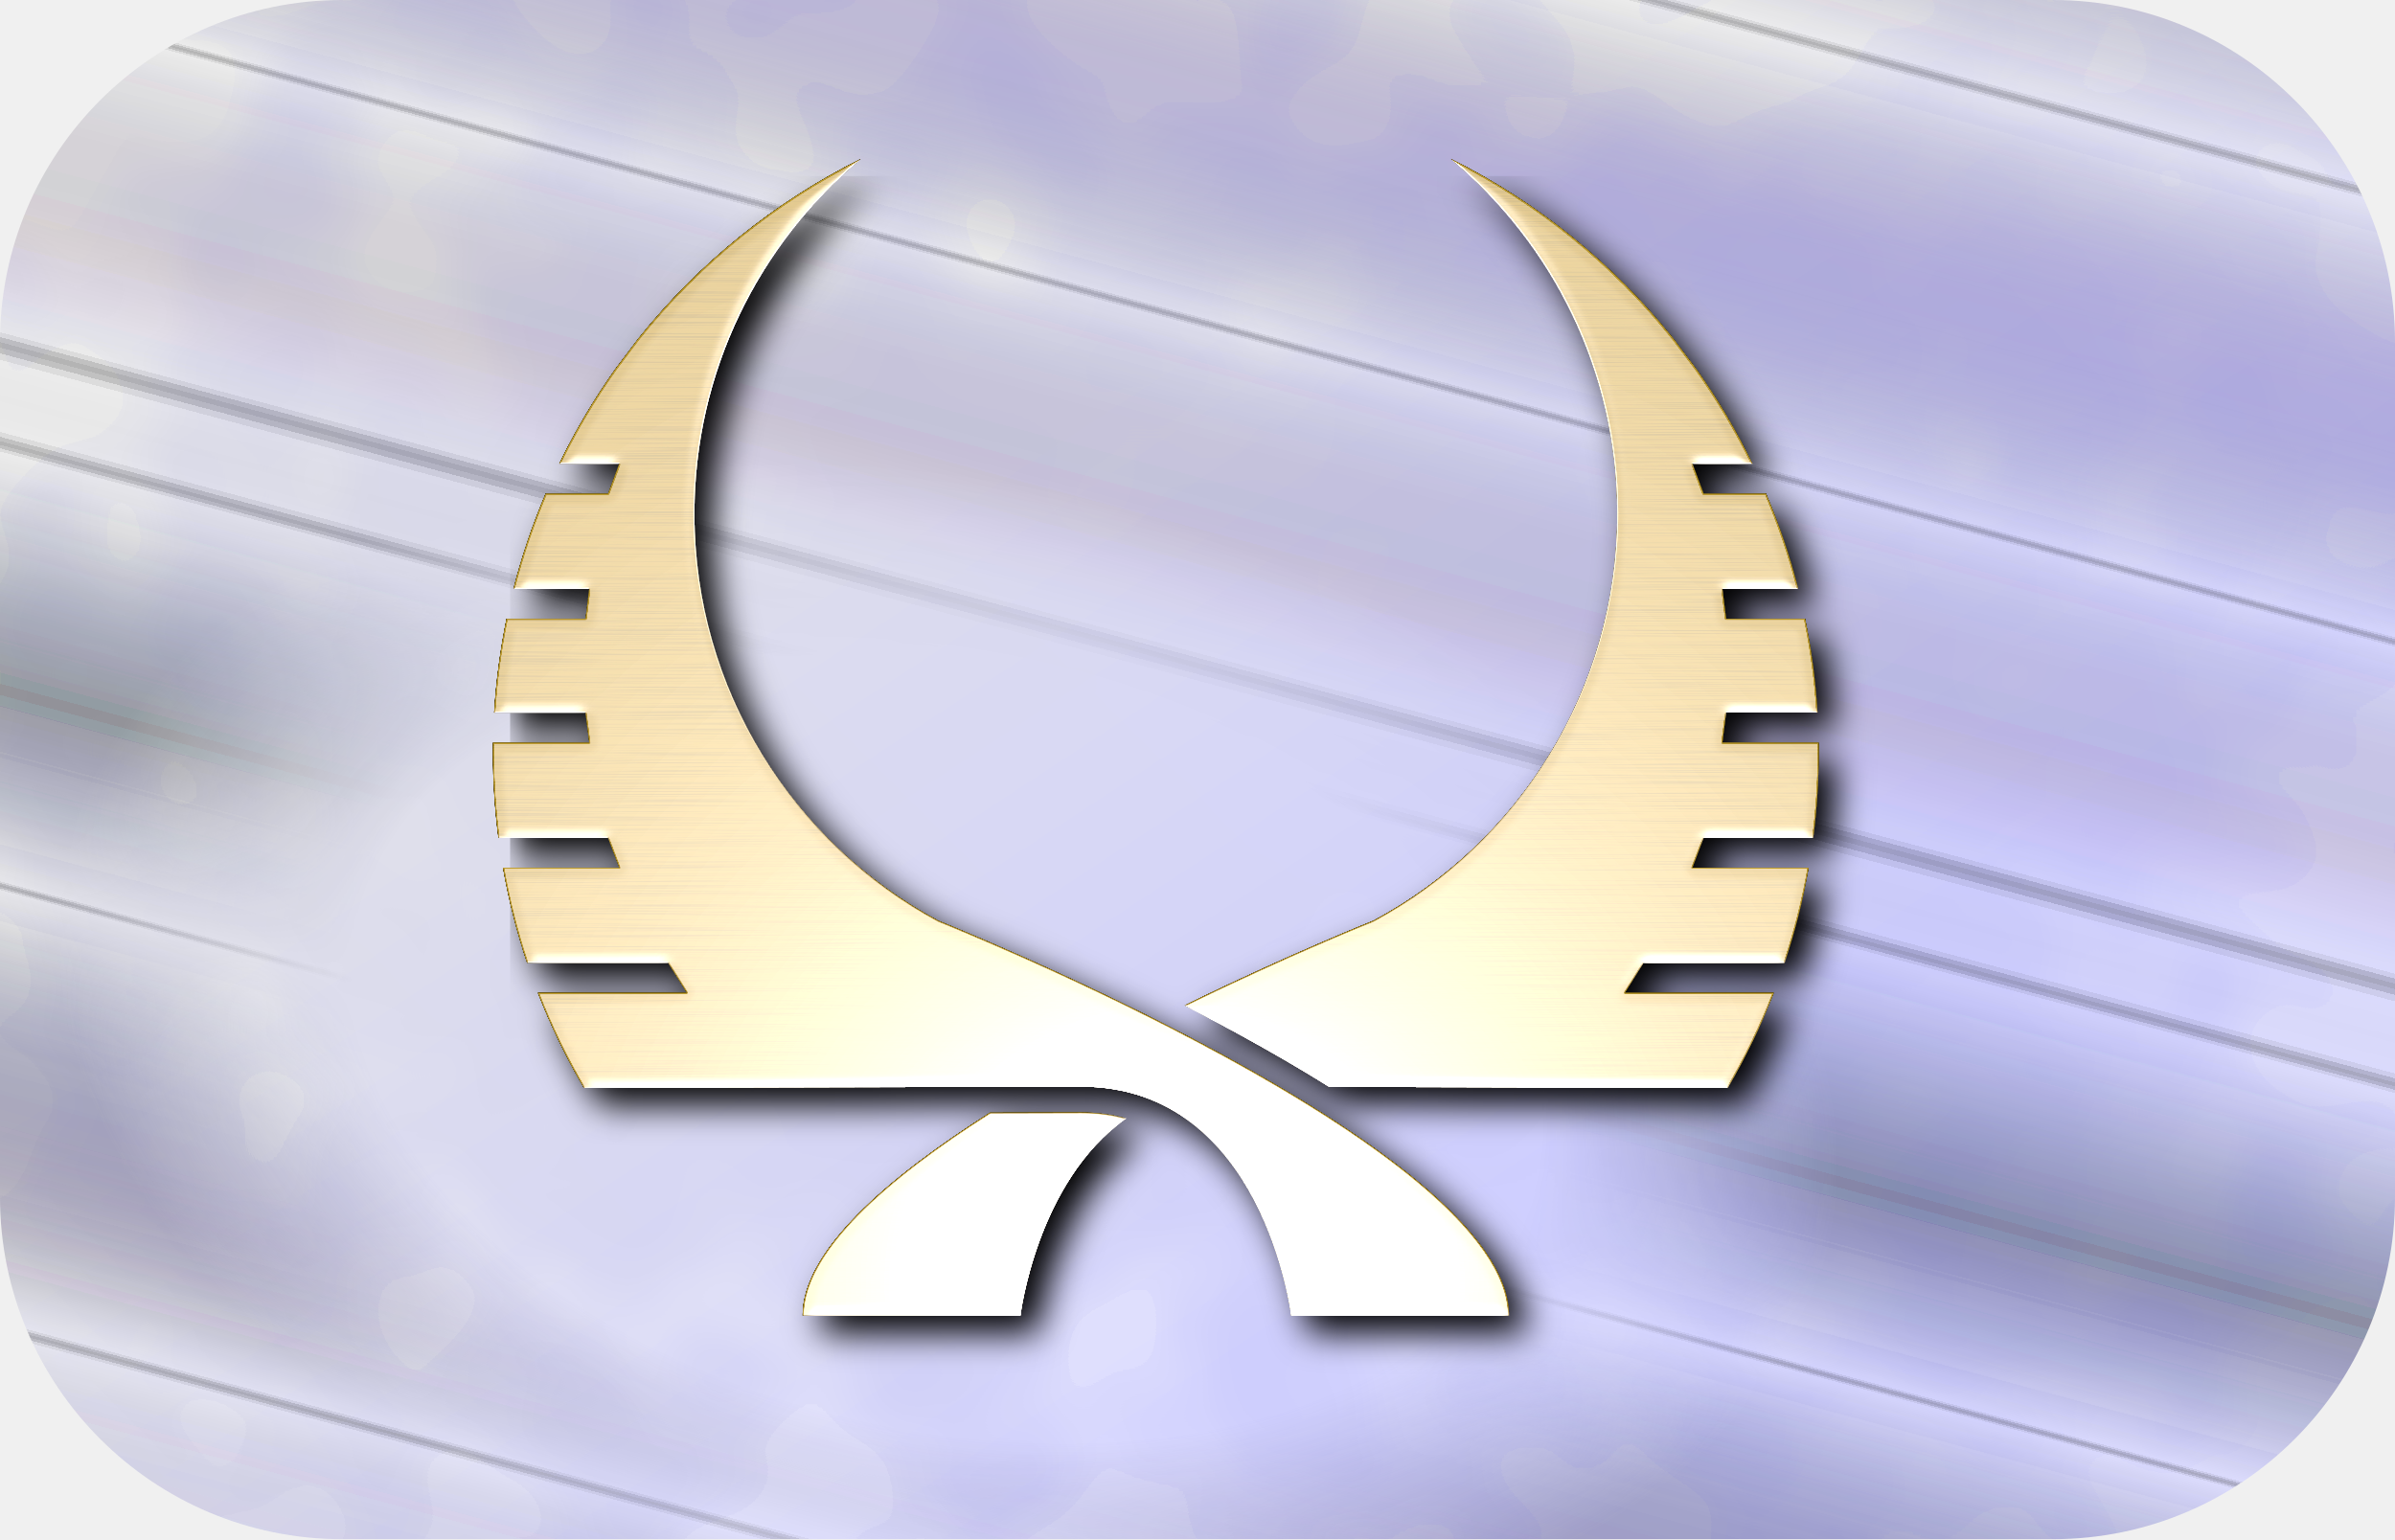
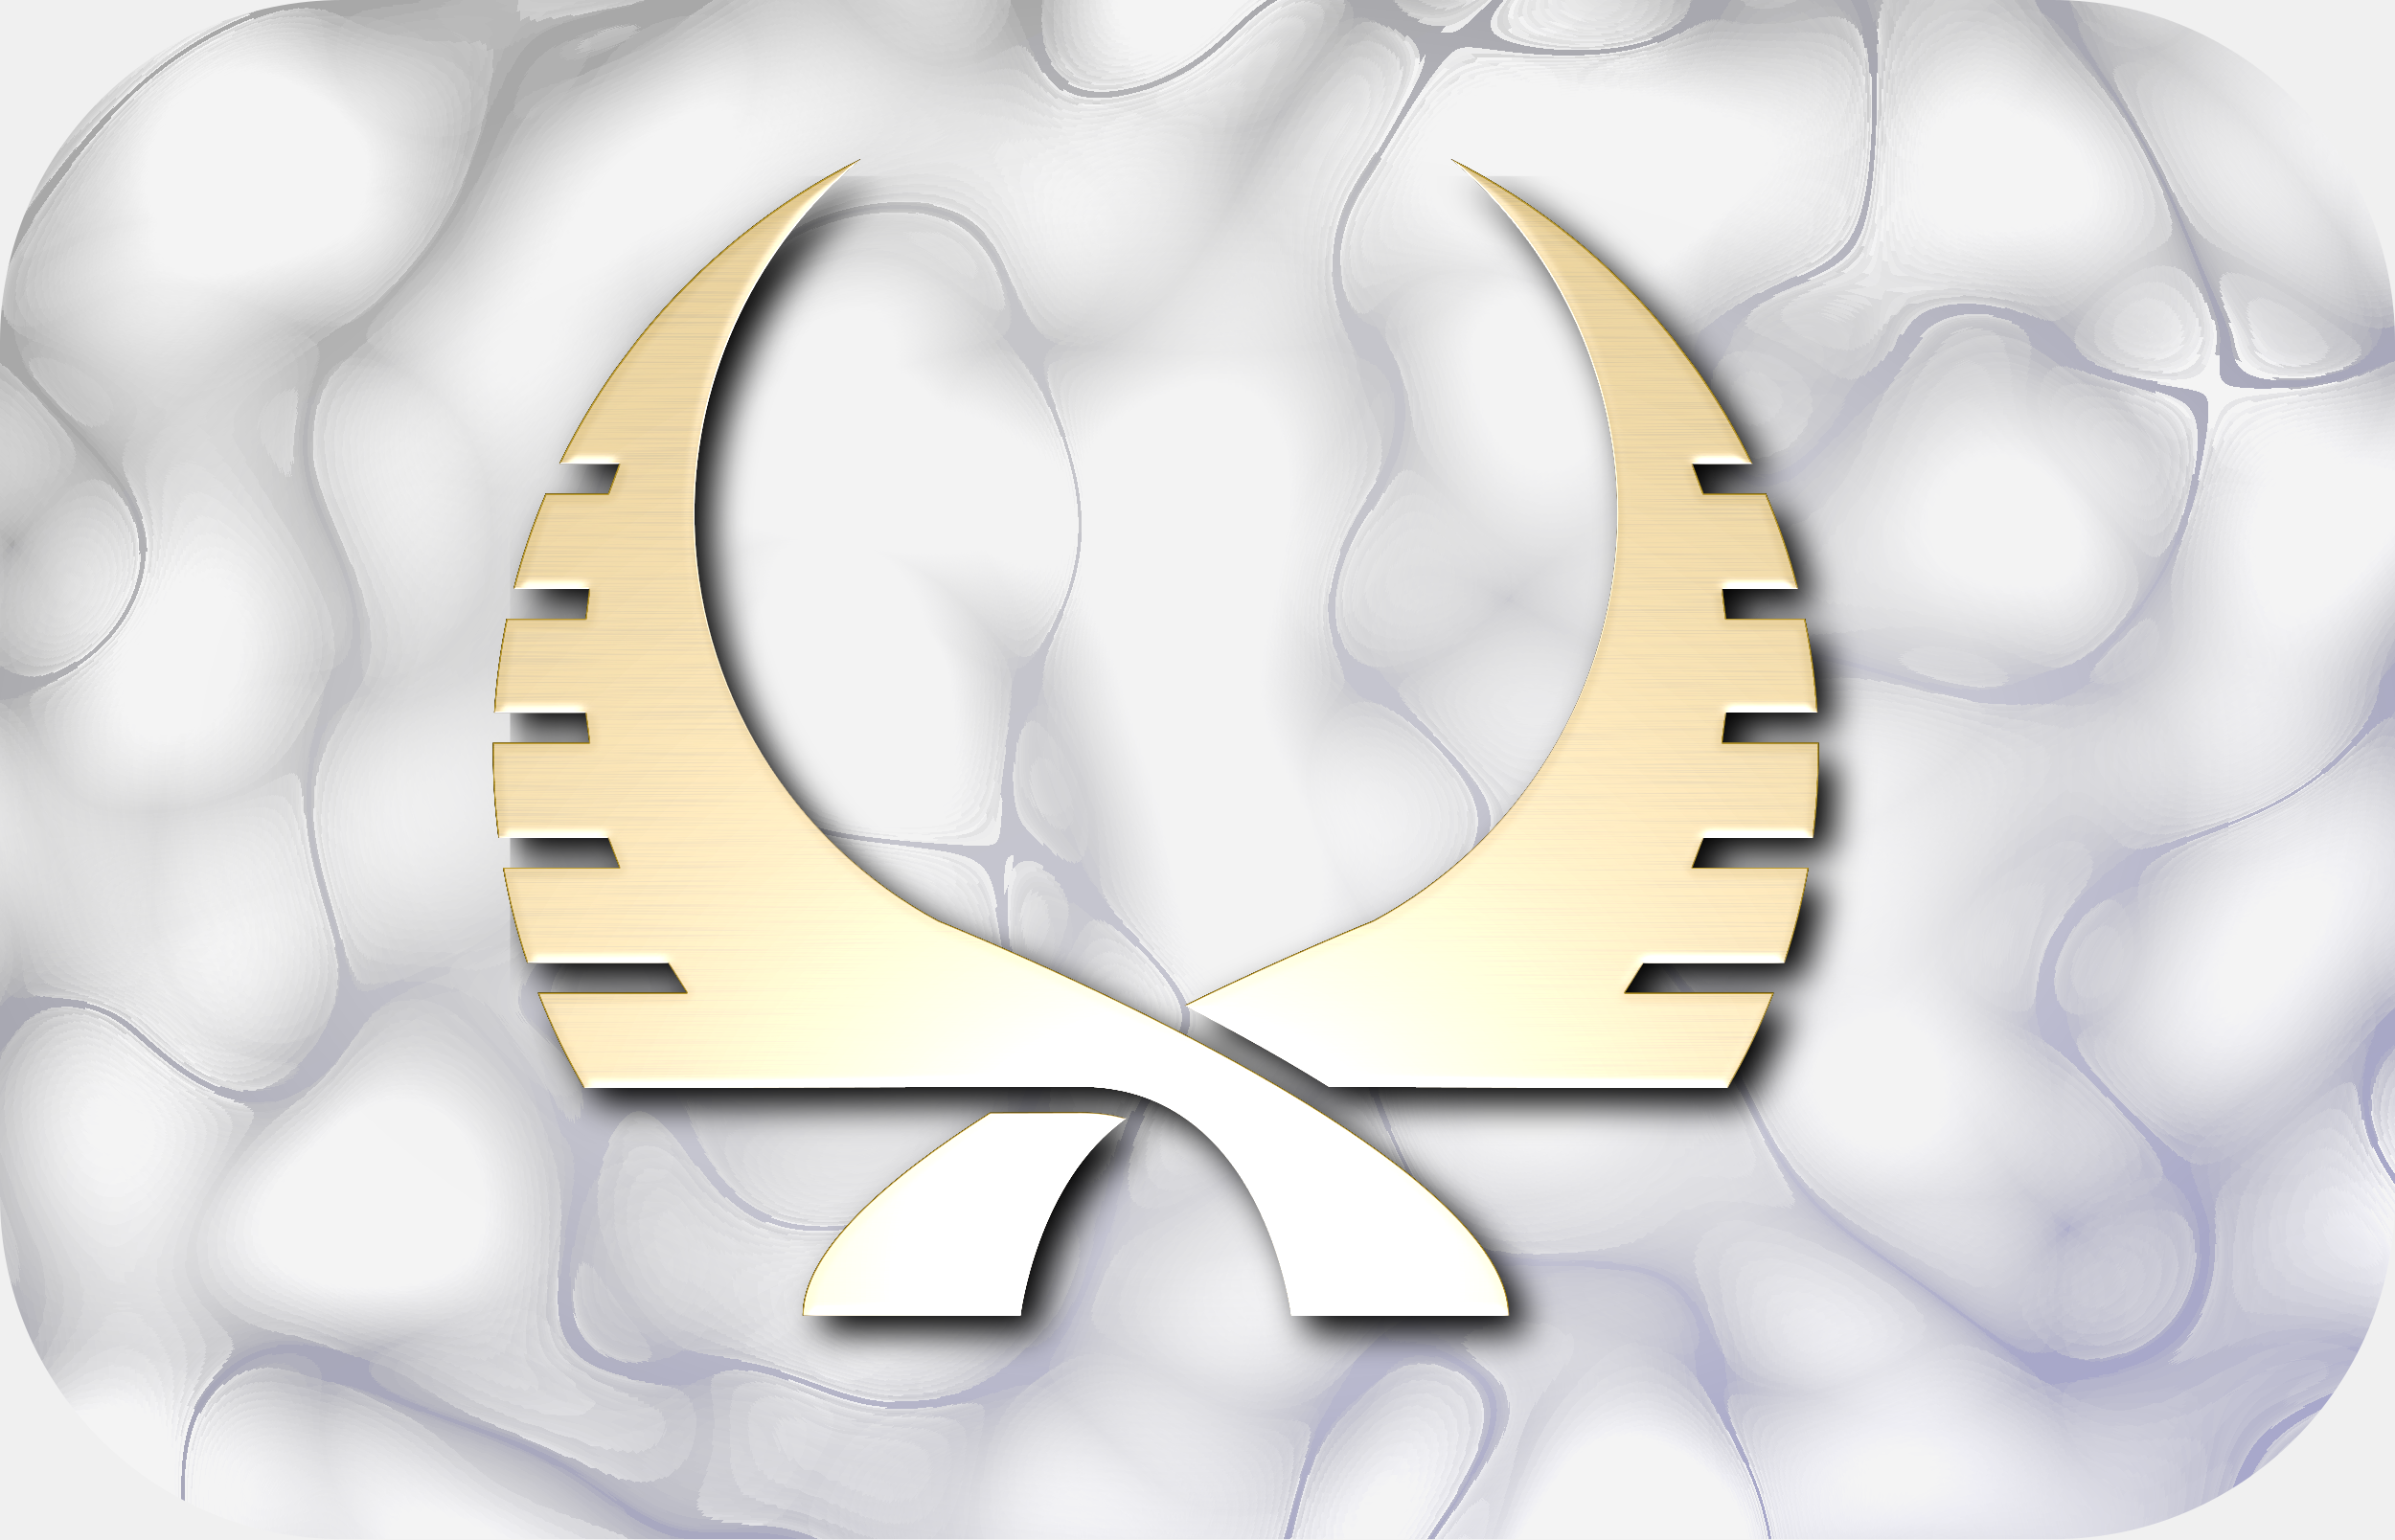
<svg xmlns="http://www.w3.org/2000/svg" width="80" version="1.1" viewBox="0 0 1400 900">
  <defs>
    <filter id="bevel" filterUnits="objectBoundingBox" x="-10%" y="-10%" width="150%" height="150%">
      <feGaussianBlur in="SourceAlpha" stdDeviation="0.3" result="blur" />
      <feSpecularLighting in="blur" surfaceScale="5" specularConstant="1" specularExponent="10" result="specOut" lighting-color="#FFF">
        <fePointLight x="100" y="200" z="20" />
      </feSpecularLighting>
      <feComposite in="specOut" in2="SourceAlpha" operator="in" result="specOut2" />
      <feComposite in="SourceGraphic" in2="specOut2" operator="arithmetic" k1="0" k2="1" k3="1" k4="0" />
    </filter>
    <filter id="dropshadow" x="0" y="0" width="200%" height="200%">
      <feDropShadow dx="1" dy="1" stdDeviation="1" />
    </filter>
    <filter id="metallic" x="0" y="0" width="1" height="1">
      <feTurbulence type="fractalNoise" baseFrequency="0.1 50" numOctaves="2" seed="0" result="turbulence" />
      <feComposite in="SourceGraphic" in2="turbulence" operator="in" result="composite1" />
      <feColorMatrix values="1 0 0 0 0 0 1 0 0 0 0 0 1 0 0 0 0 0 3.1 -0.7 " result="color" />
      <feFlood flood-opacity="1" flood-color="#A88B2C" result="flood" />
      <feMerge result="merge">
        <feMergeNode in="flood" />
        <feMergeNode in="color" />
      </feMerge>
      <feComposite in2="SourceGraphic" operator="in" />
    </filter>
    <filter id="glow">
      <feGaussianBlur in="SourceAlpha" stdDeviation="10" result="blur" />
      <feDiffuseLighting in="SourceGraphic" result="light" lighting-color="#AAA">
        <fePointLight x="83.5" y="140" z="10" />
      </feDiffuseLighting>
      <feComposite in="light" in2="SourceAlpha" operator="in" result="glowWhite" />
      <feComposite in="SourceGraphic" in2="glowWhite" operator="arithmetic" k1="0" k2="1" k3="2.5" k4="0" />
    </filter>
-     <linearGradient id="background" gradientTransform="rotate(45)">
-       <stop offset="0.5" stop-color="#EEE" />
-       <stop offset="1" stop-color="#DDF" />
-     </linearGradient>
-     <filter id="smoke" x="-50%" y="-50%" width="200%" height="200%">
-       <feGaussianBlur in="SourceGraphic" stdDeviation="400" result="blur" />
-       <feTurbulence type="fractalNoise" baseFrequency="0.01" numOctaves="2" seed="0" />
-       <feDisplacementMap in="blur" scale="500" />
+     <filter id="marbleEffect" x="0%" y="0%" width="400%" height="600%">
+       <feTurbulence baseFrequency="0.005" />
+       <feColorMatrix type="matrix" values="1 1 1 0 0 1 1 1 0 0 1 1 1 0 0 0 1 0 1 0" result="marble" />
+       <feComposite in="SourceGraphic" in2="marble" operator="arithmetic" k1="0" k2="1" k3="3" k4="0" />
    </filter>
-     <linearGradient id="smokeColor" gradientTransform="rotate(135)">
-       <stop offset="0" stop-color="#11F" stop-opacity="0.07" />
-       <stop offset="1" stop-color="#111" stop-opacity="0.07" />
-     </linearGradient>
-     <linearGradient id="smokeColorDark" gradientTransform="rotate(135)">
-       <stop offset="0" stop-color="#118" stop-opacity="0.3" />
-       <stop offset="1" stop-color="#111" stop-opacity="0.3" />
-     </linearGradient>
-     <filter id="pathRandomiseHoriz" x="0%" y="0%" width="400%" height="600%">
-       <feTurbulence type="turbulence" baseFrequency="0 0.004" numOctaves="1" seed="0" result="horizNoise" />
-       <feColorMatrix values="0.1 0 0.3 0 0 0 0.1 0.3 0 0 0 0 1 0 0 0 0 0 1 0" in="horizNoise" result="blueBlur" />
-       <feColorMatrix values="0 0 0 -30 0.03 0 0 0 -30 0.03 0 0 0 -30 0.03 0 0 0 -30 0.3" in="horizNoize" result="blackLine" />
-       <feComposite in="blueBlur" in2="blackLine" operator="arithmetic" k1="0" k2="1" k3="1" k4="0" />
-     </filter>
-     <mask id="waveAreaHoriz">
+     <mask id="marbleEffectArea">
      <radialGradient id="maskGradient" cx="60%" cy="60%">
-         <stop offset="0.2" stop-color="#000" />
-         <stop offset="0.3" stop-color="#FFF" />
+         <stop offset="0.25" stop-color="#999" />
+         <stop offset="0.4" stop-color="#FFF" />
      </radialGradient>
      <rect x="-100%" y="-100%" width="250%" height="250%" fill="url(#maskGradient)" />
    </mask>
    <mask id="roundCorners">
      <rect rx="200" ry="200" width="100%" height="100%" fill="white" />
    </mask>
+     <linearGradient id="background" gradientTransform="rotate(45)">
+       <stop offset="0.6" stop-color="#000" />
+       <stop offset="1" stop-color="#007" />
+     </linearGradient>
+     <filter id="fadeOut" x="-10%" y="-10%" width="150%" height="150%">
+       <feGaussianBlur in="SourceAlpha" stdDeviation="0.3" result="blur2" />
+       <feDiffuseLighting in="blur2" surfaceScale="2" specularConstant="0.5" specularExponent="10" result="specFade" lighting-color="#FFF">
+         <fePointLight x="700" y="450" z="5" />
+       </feDiffuseLighting>
+       <feComposite in="specFade" in2="SourceAlpha" operator="in" result="specFade2" />
+       <feComposite in="SourceGraphic" in2="specFade2" operator="arithmetic" k1="0" k2="1" k3="1" k4="0" />
+     </filter>
  </defs>
  <g mask="url(#roundCorners)">
-     <rect fill="url(#background)" width="100%" height="100%" />
-     <rect opacity="1" x="-100%" y="-100%" width="300%" mask="url(#waveAreaHoriz)" height="250%" filter="url(#pathRandomiseHoriz)" transform="rotate(15)" transform-origin="center" />
-     <circle fill="url(#smokeColor)" filter="url(#smoke)" r="60%" cx="50%" cy="50%" />
+     <rect x="-100%" y="-100%" width="300%" mask="url(#marbleEffectArea)" height="250%" opacity="0.3" fill="url(#background)" filter="url(#marbleEffect)" />
  </g>
  <g transform="translate(-150, -650) scale(10)" fill="#BF9E32" filter="url(#metallic) url(#bevel) url(#glow) url(#dropshadow)">
    <g transform="matrix(.30812 0 0 .30812 -7.8428 -9.6655)">
      <path d="m261.95 453.48c-19.622 12.449-35.535 26.3-35.535 38.49h41.304s3.061-25.458 20.045-37.395c-2.676-0.755-5.515-1.139-8.521-1.139z M418.13 401.29c0.68-5.286 1.037-10.673 1.037-16.144 0-0.633-8e-3 -1.266-0.017-1.897h-18.26l0.712-5.698h17.336c-0.361-6.061-1.162-12.003-2.353-17.802h-14.983l-0.712-5.698h14.383c-1.58-6.213-3.633-12.235-6.097-18.04h-11.847l-2.137-5.697h11.395c-3.069-6.328-6.654-12.359-10.696-18.041l-4.303-5.697c-11.371-14.21-25.757-25.902-42.201-34.095 19.286 16.067 31.562 40.262 31.562 67.327 0 33.42-18.717 62.47-46.241 77.237 0 0-16.068 6.399-35.822 16.082 3.217 1.651 6.478 3.369 9.732 5.144 6.471 3.526 12.363 6.958 17.711 10.303l75.581 0.191c3.37-5.737 6.295-11.768 8.735-18.041h-28.271l3.56-5.696h26.758c1.95-5.834 3.482-11.861 4.568-18.041h-22.068l2.137-5.696h20.801z" />
      <path d="m252.12 417.05c-27.524-14.767-46.241-43.816-46.241-77.237 0-27.064 12.277-51.259 31.563-67.327-16.443 8.193-30.83 19.885-42.202 34.095l-4.302 5.697c-4.042 5.682-7.627 11.713-10.696 18.041h11.394l-2.137 5.697h-11.846c-2.465 5.804-4.518 11.827-6.098 18.04h14.384l-0.712 5.698h-14.985c-1.189 5.799-1.991 11.742-2.352 17.802h17.336l0.712 5.698h-18.26c-0.01 0.631-0.018 1.264-0.018 1.897 0 5.471 0.356 10.858 1.038 16.144h20.8l2.137 5.696h-22.068c1.086 6.179 2.617 12.206 4.568 18.041h26.758l3.561 5.696h-28.271c2.44 6.273 5.364 12.304 8.734 18.041l94.31-0.238c34.656 0 39.879 43.439 39.879 43.439h41.304c1e-3 -31.807-108.29-74.92-108.29-74.92z" />
    </g>
  </g>
</svg>
